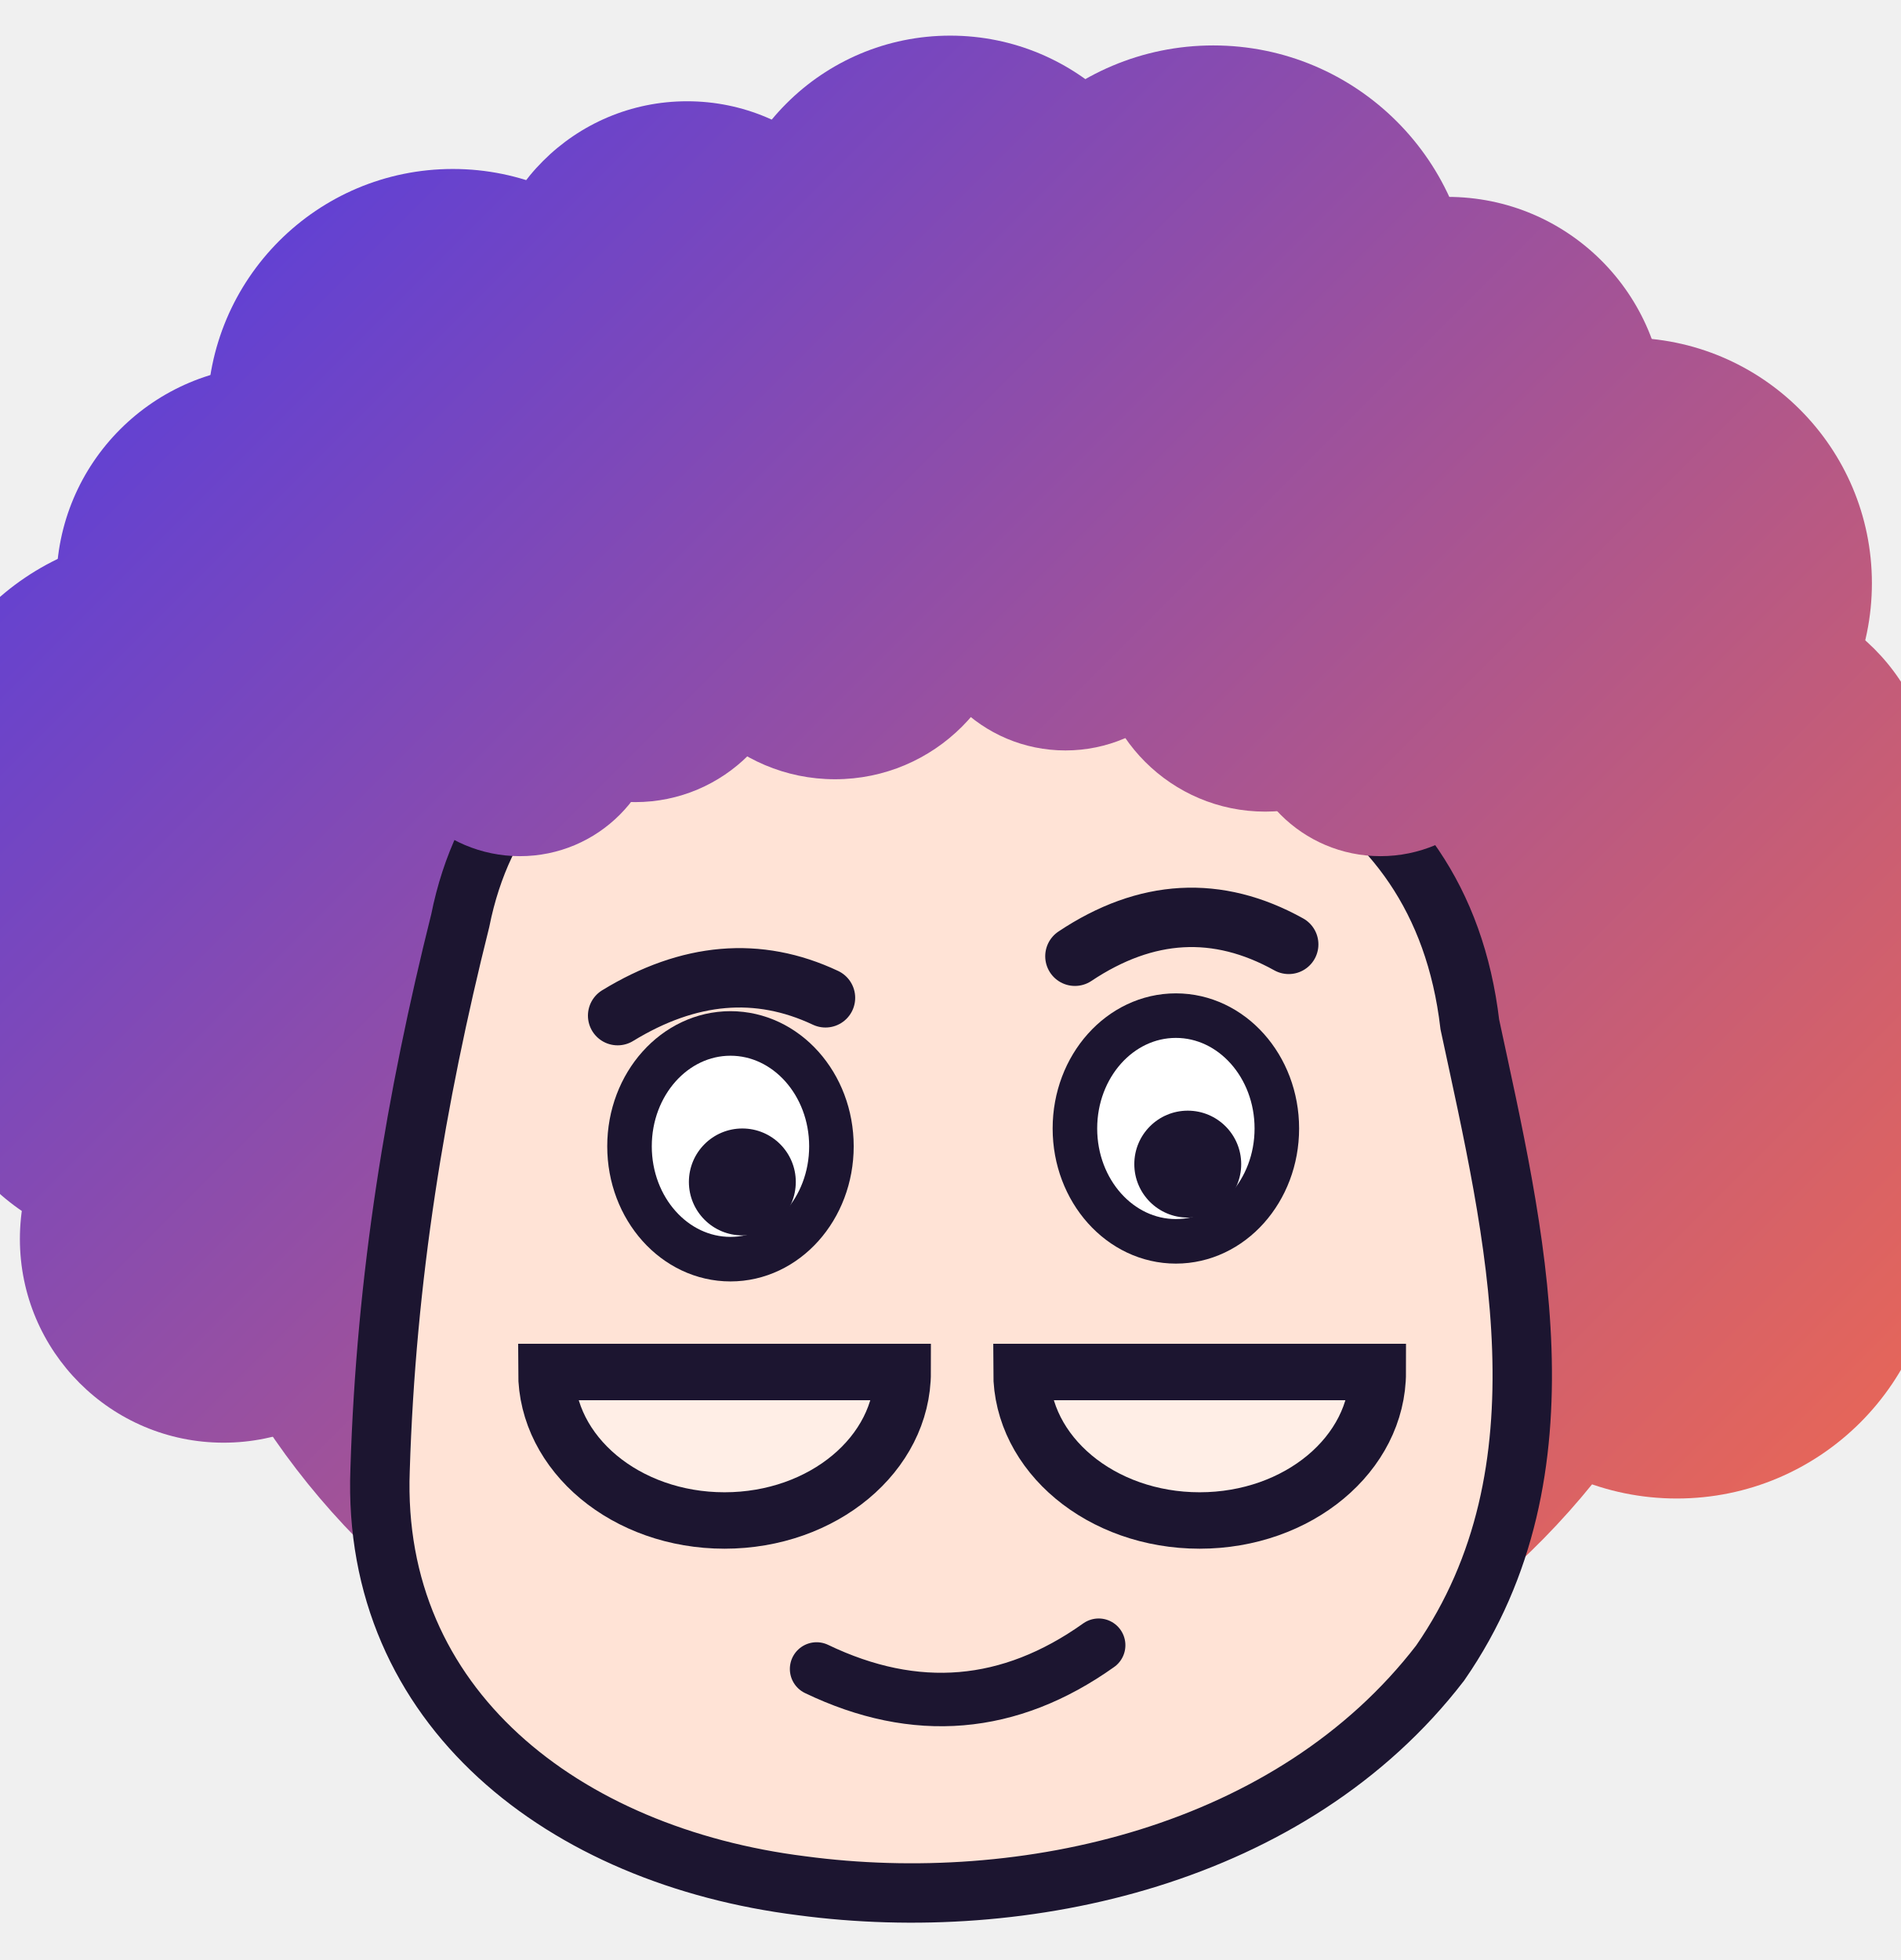
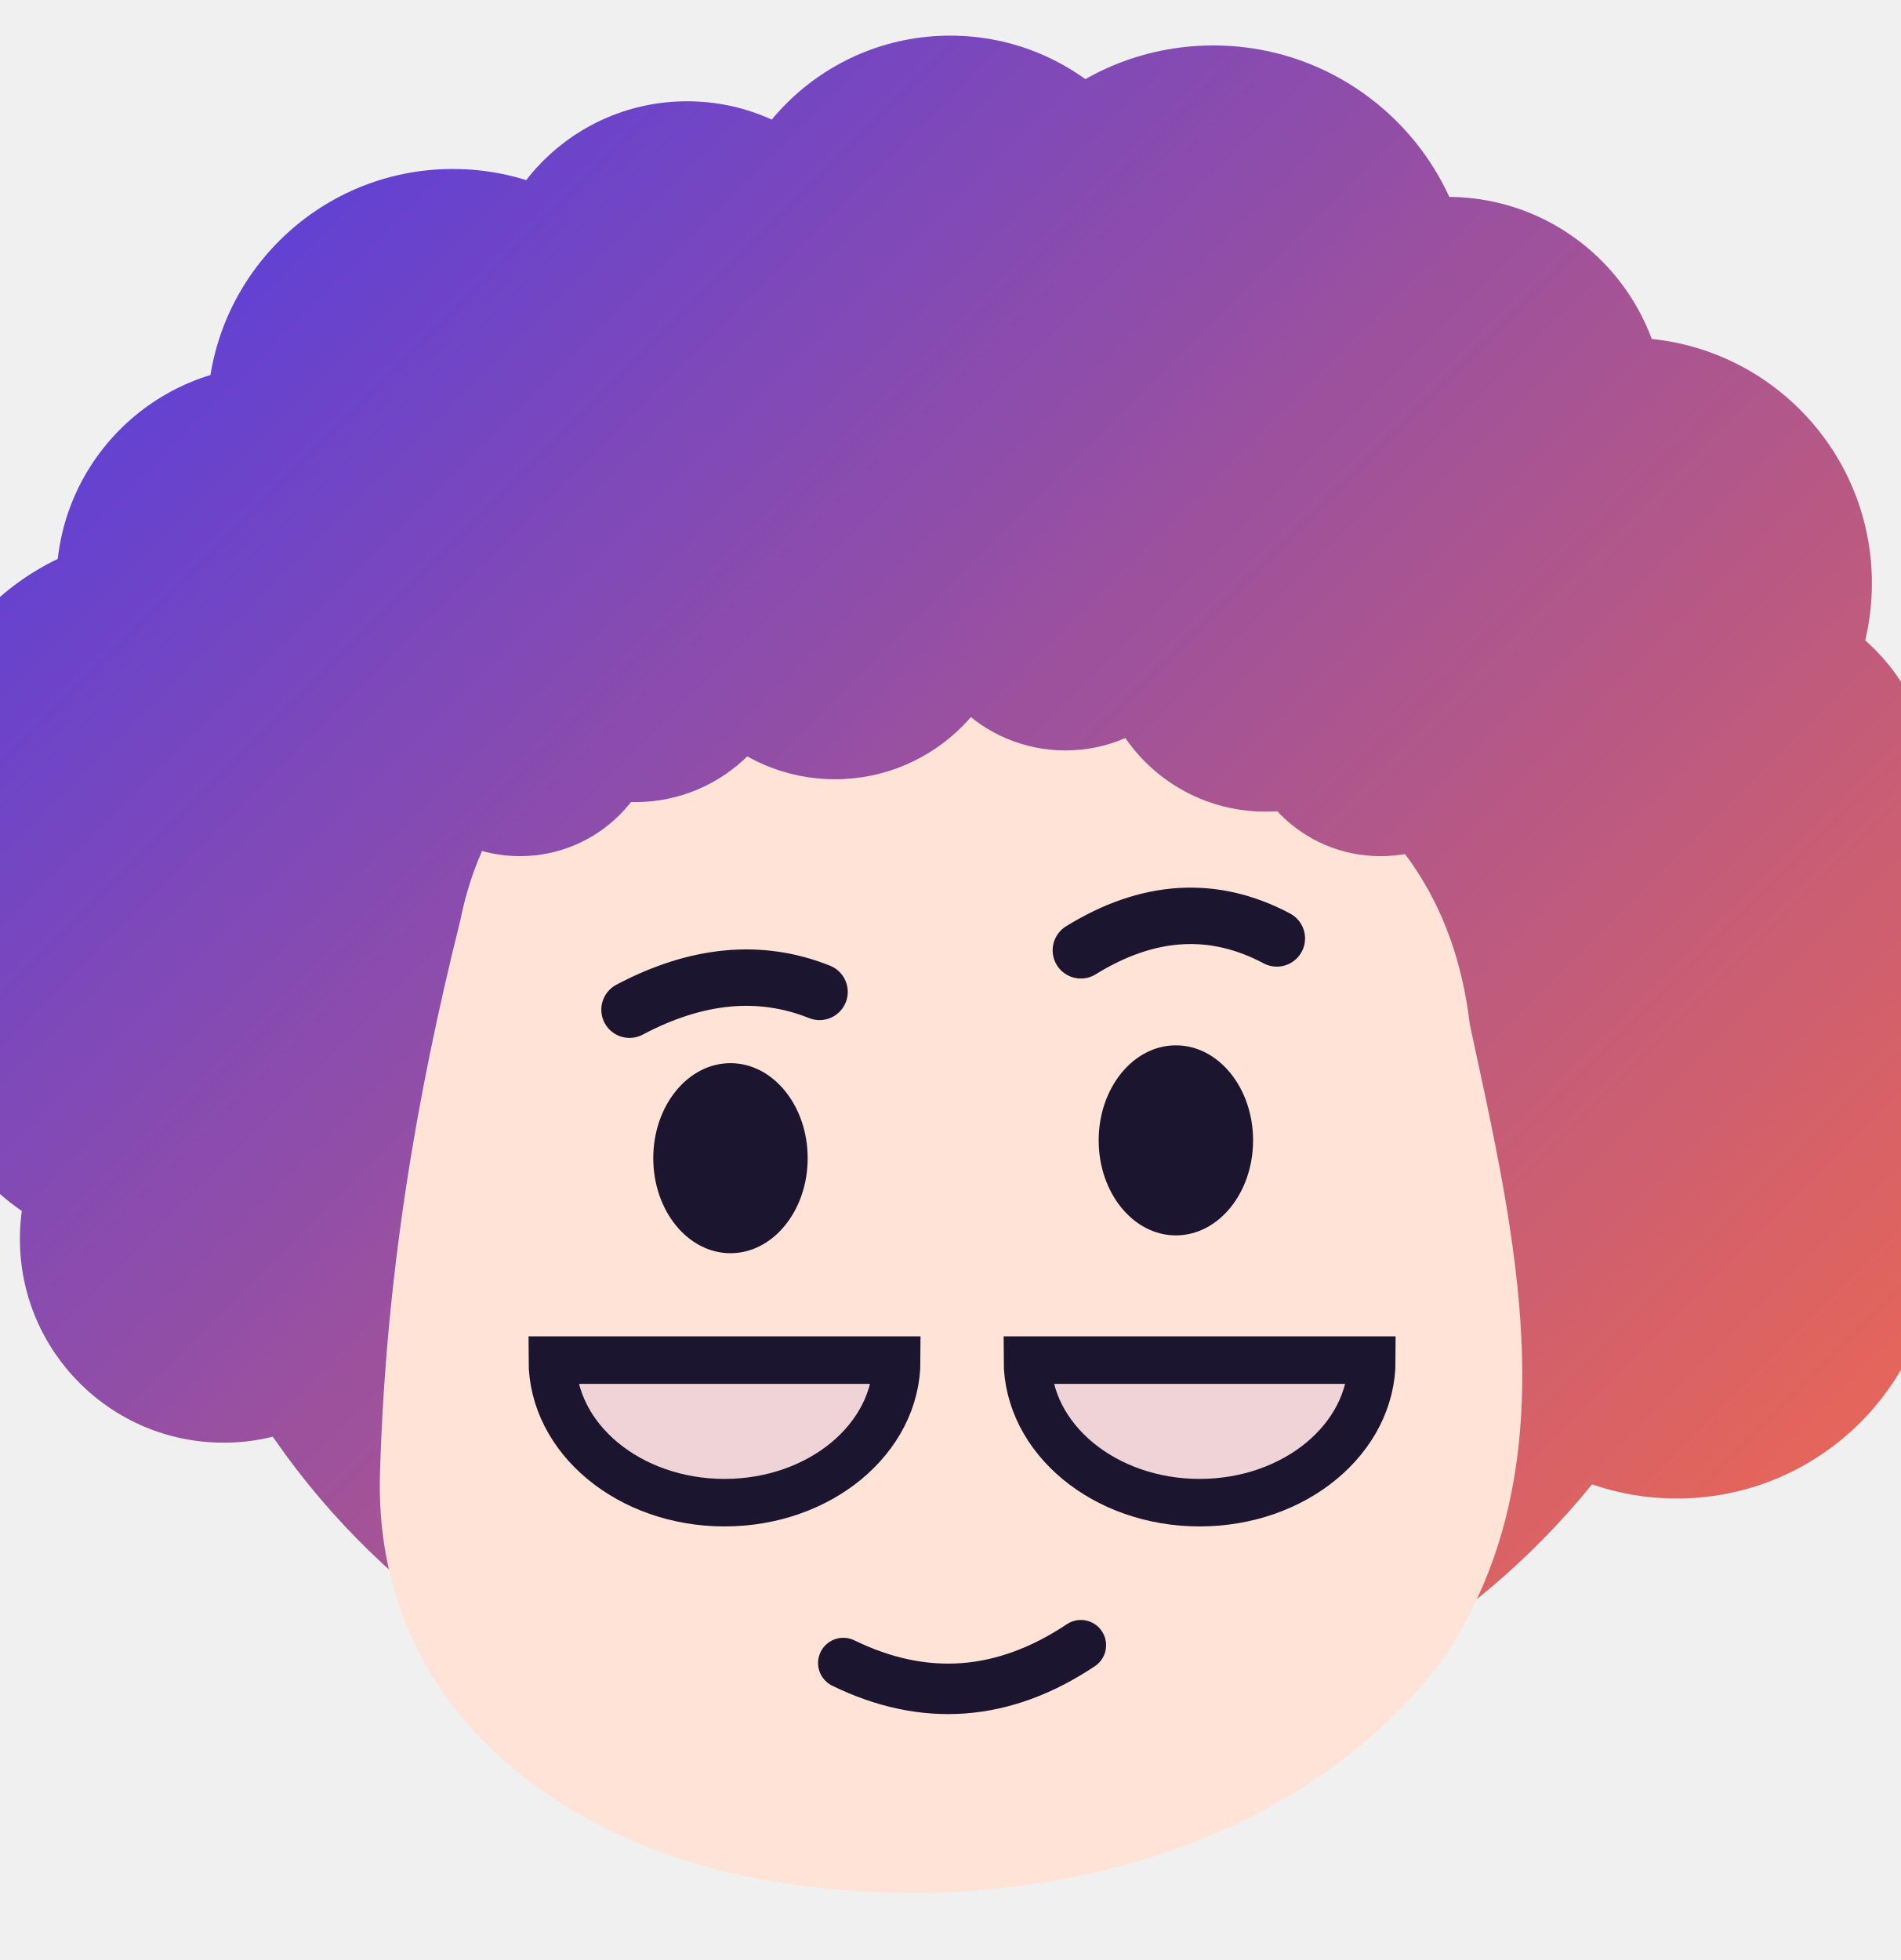
<svg xmlns="http://www.w3.org/2000/svg" viewBox="18 20 64 66">
  <defs>
    <linearGradient id="h" gradientUnits="userSpaceOnUse" x1="24" y1="26" x2="78" y2="80">
      <stop offset="0" stop-color="#5B3FD9" />
      <stop offset="1" stop-color="#F2694E" />
    </linearGradient>
  </defs>
  <g fill="url(#h)">
    <ellipse cx="50" cy="55" rx="27" ry="25" />
    <circle cx="25.53" cy="61.72" r="6.86" />
    <circle cx="23.14" cy="54.34" r="7.80" />
    <circle cx="23.73" cy="46.70" r="8.74" />
    <circle cx="27.23" cy="39.64" r="7.33" />
    <circle cx="33.25" cy="33.96" r="8.27" />
    <circle cx="41.14" cy="30.27" r="6.86" />
    <circle cx="50.00" cy="29.00" r="7.80" />
    <circle cx="58.86" cy="30.27" r="8.74" />
    <circle cx="66.75" cy="33.96" r="7.33" />
    <circle cx="72.77" cy="39.64" r="8.27" />
    <circle cx="76.27" cy="46.70" r="6.86" />
    <circle cx="76.86" cy="54.34" r="7.80" />
    <circle cx="74.47" cy="61.72" r="8.74" />
  </g>
-   <path d="M33.5 51 C35 43.5 42.5 41.5 50.5 42.5 C59 43.5 66.5 46 67.5 54.5 C69 61.5 71 69.5 66.5 76 C61.5 82.5 52.5 84.5 45 83.5 C37 82.5 30.5 77.5 30.8 69.5 C31 63 32 57 33.5 51 Z" fill="#FFE3D6" stroke="#1C1530" stroke-width="2" />
+   <path d="M33.5 51 C35 43.5 42.5 41.5 50.5 42.5 C59 43.5 66.5 46 67.5 54.5 C69 61.5 71 69.5 66.5 76 C61.5 82.5 52.5 84.5 45 83.5 C37 82.5 30.5 77.5 30.8 69.5 C31 63 32 57 33.5 51 Z" fill="#FFE3D6" />
  <g fill="url(#h)">
    <circle cx="35.51" cy="44.08" r="4.75" />
    <circle cx="39.39" cy="41.61" r="5.40" />
    <circle cx="46.12" cy="40.19" r="6.05" />
    <circle cx="53.88" cy="40.19" r="5.08" />
    <circle cx="60.61" cy="41.61" r="5.72" />
    <circle cx="64.49" cy="44.08" r="4.75" />
  </g>
-   <path d="M38.8 54.2 Q42.4 52 45.8 53.6 M54.2 52.2 Q57.8 49.8 61.4 51.8" fill="none" stroke="#1C1530" stroke-width="2" stroke-linecap="round" />
-   <ellipse cx="42.6" cy="58.6" rx="3.4" ry="3.8" fill="#fff" stroke="#1C1530" stroke-width="1.5" />
-   <ellipse cx="57.6" cy="58" rx="3.4" ry="3.8" fill="#fff" stroke="#1C1530" stroke-width="1.5" />
-   <circle cx="43" cy="59.8" r="1.8" fill="#1C1530" />
-   <circle cx="58" cy="59.2" r="1.8" fill="#1C1530" />
-   <g fill="#fff" fill-opacity=".4" stroke="#1C1530" stroke-width="1.9">
-     <path d="M36.4 66.2 H48.4 A6 5 0 0 1 36.4 66.2 Z" />
-     <path d="M52.4 66.2 H64.4 A6 5 0 0 1 52.4 66.2 Z" />
+   <path d="M39.2 54 Q42.6 52.2 45.6 53.4 M54.4 52 Q57.8 49.9 61 51.6" fill="none" stroke="#1C1530" stroke-width="1.9" stroke-linecap="round" />
+   <ellipse cx="42.6" cy="59" rx="2.6" ry="3.2" fill="#1C1530" />
+   <ellipse cx="57.6" cy="58.4" rx="2.6" ry="3.2" fill="#1C1530" />
+   <g fill="#5B3FD9" fill-opacity=".1" stroke="#1C1530" stroke-width="1.6">
+     <path d="M36.6 65.8 H48.2 A5.8 4.8 0 0 1 36.6 65.8 Z" />
+     <path d="M52.6 65.8 H64.2 A5.8 4.8 0 0 1 52.6 65.8 Z" />
  </g>
-   <path d="M45.5 76.2 Q50.5 78.6 55 75.4" fill="none" stroke="#1C1530" stroke-width="1.8" stroke-linecap="round" />
+   <path d="M46.4 76 Q50.5 78 54.4 75.4" fill="none" stroke="#1C1530" stroke-width="1.7" stroke-linecap="round" />
</svg>
